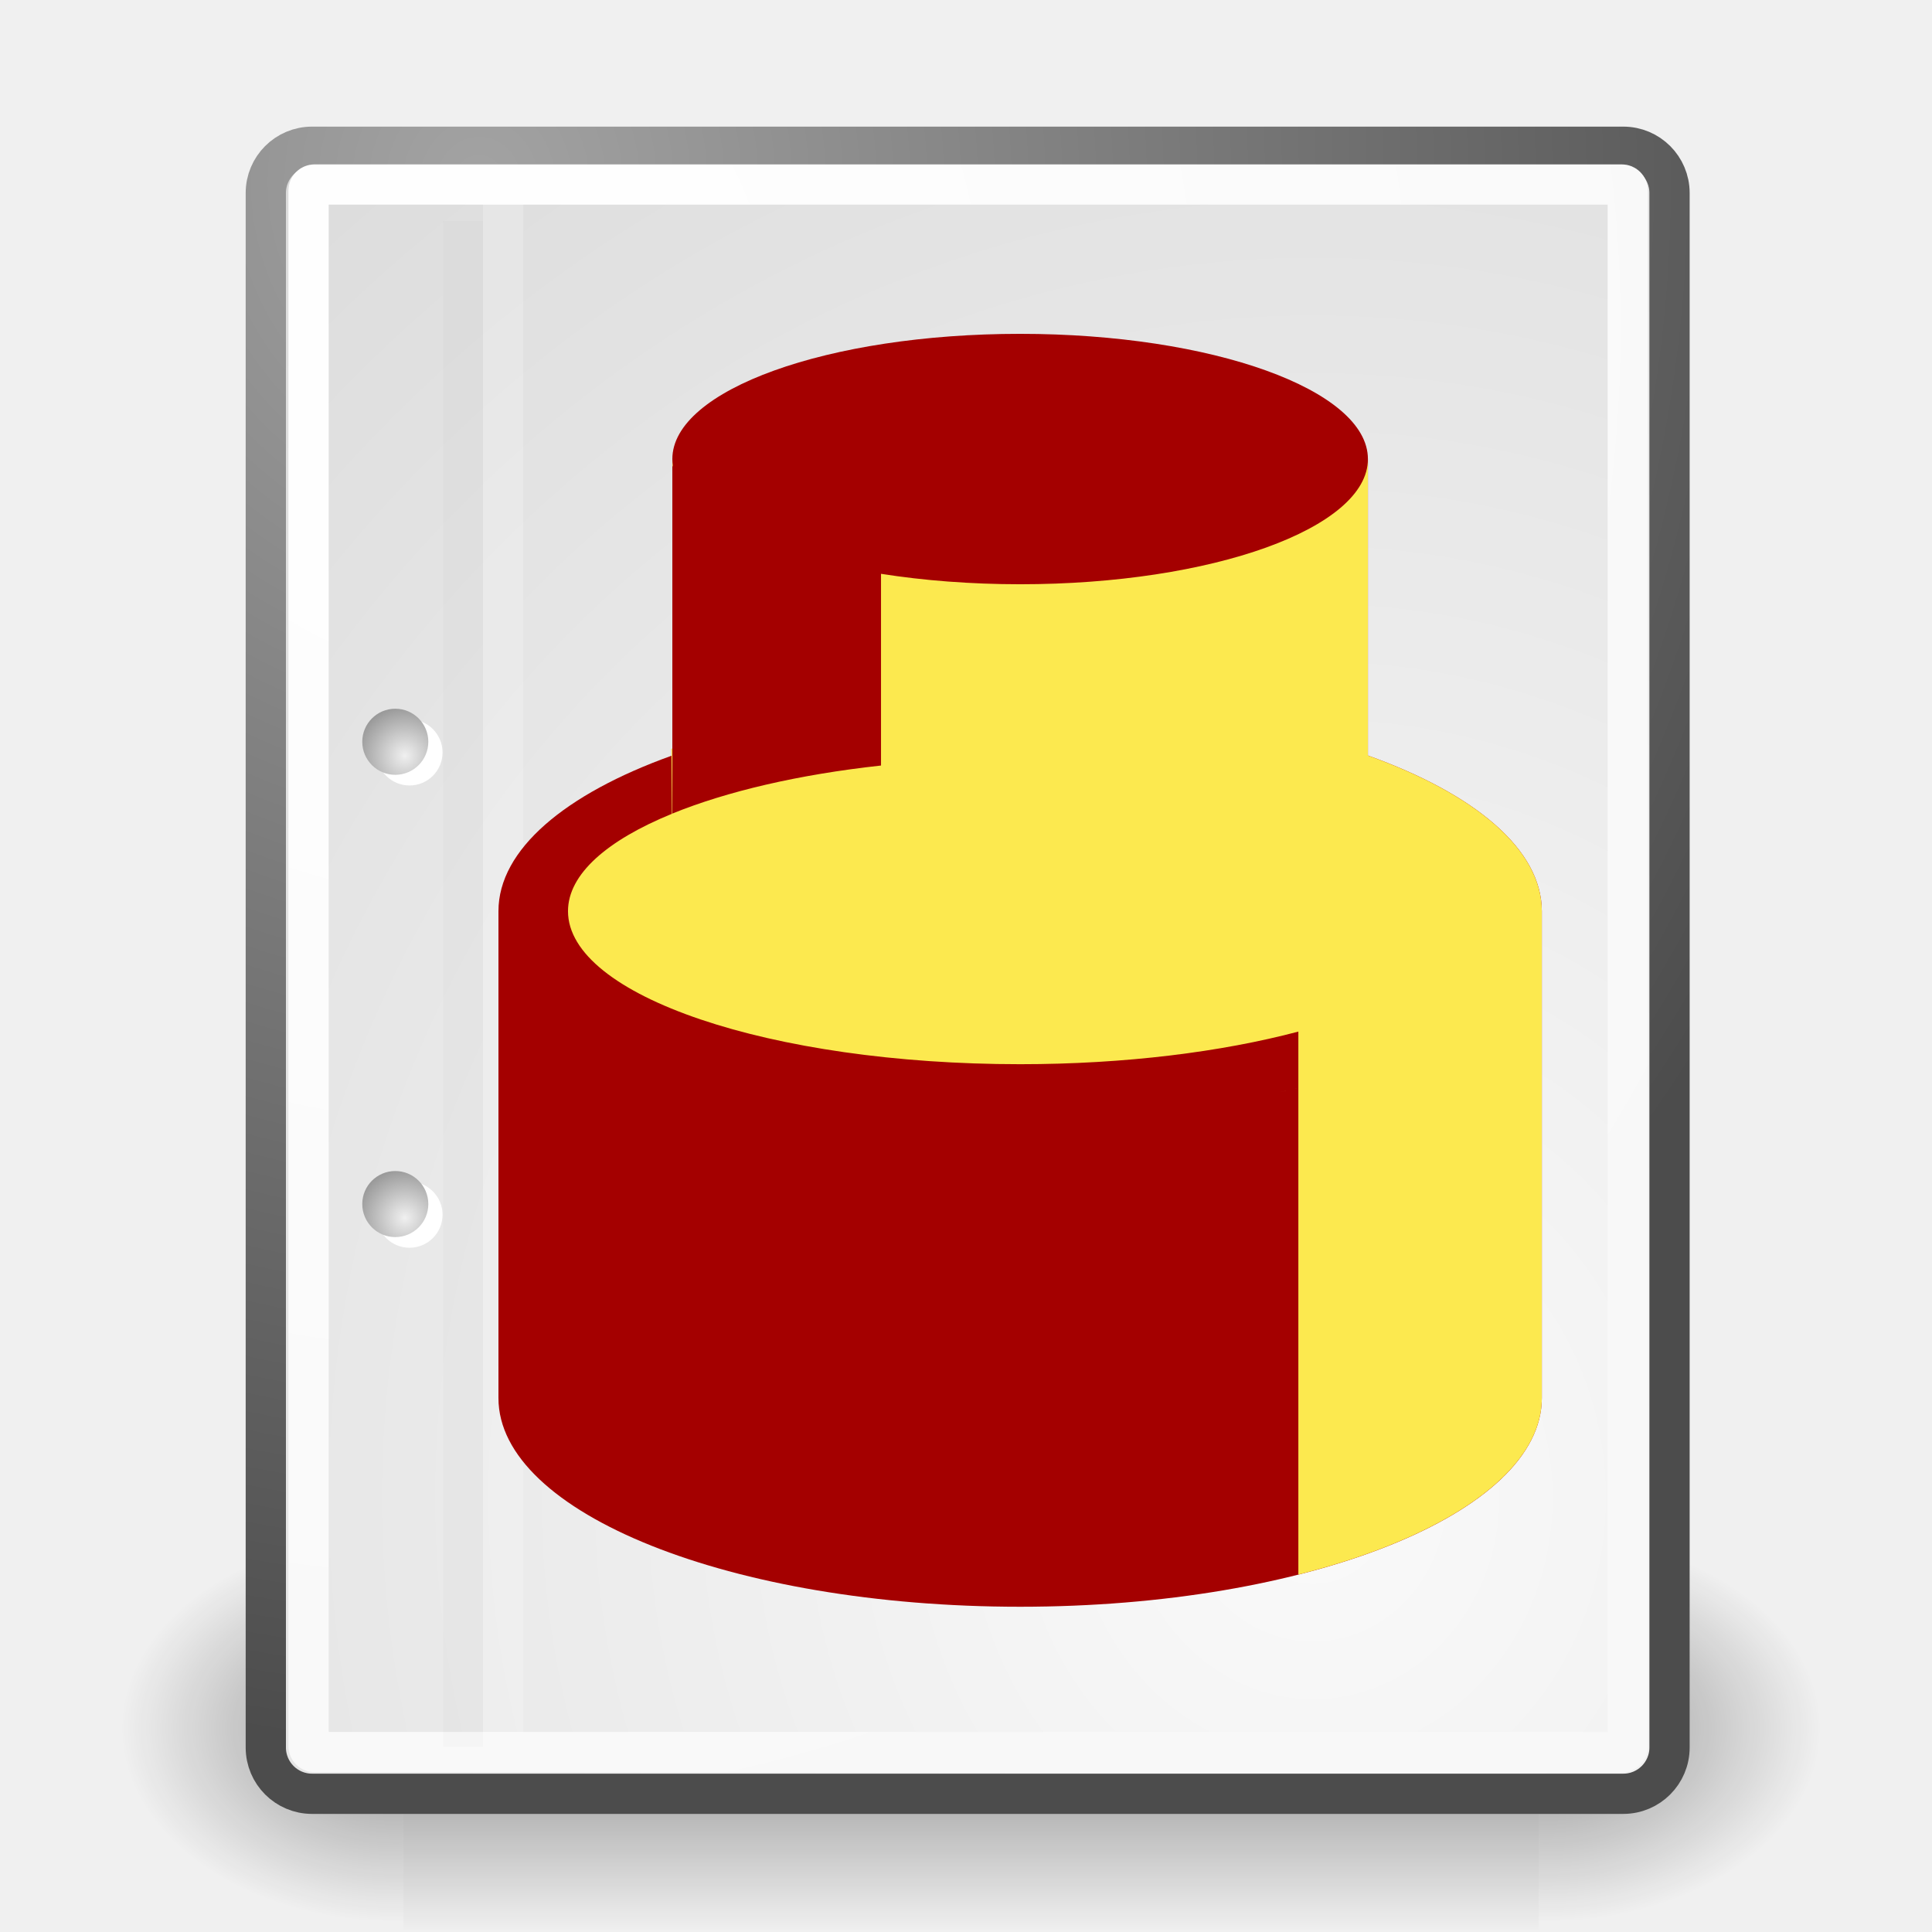
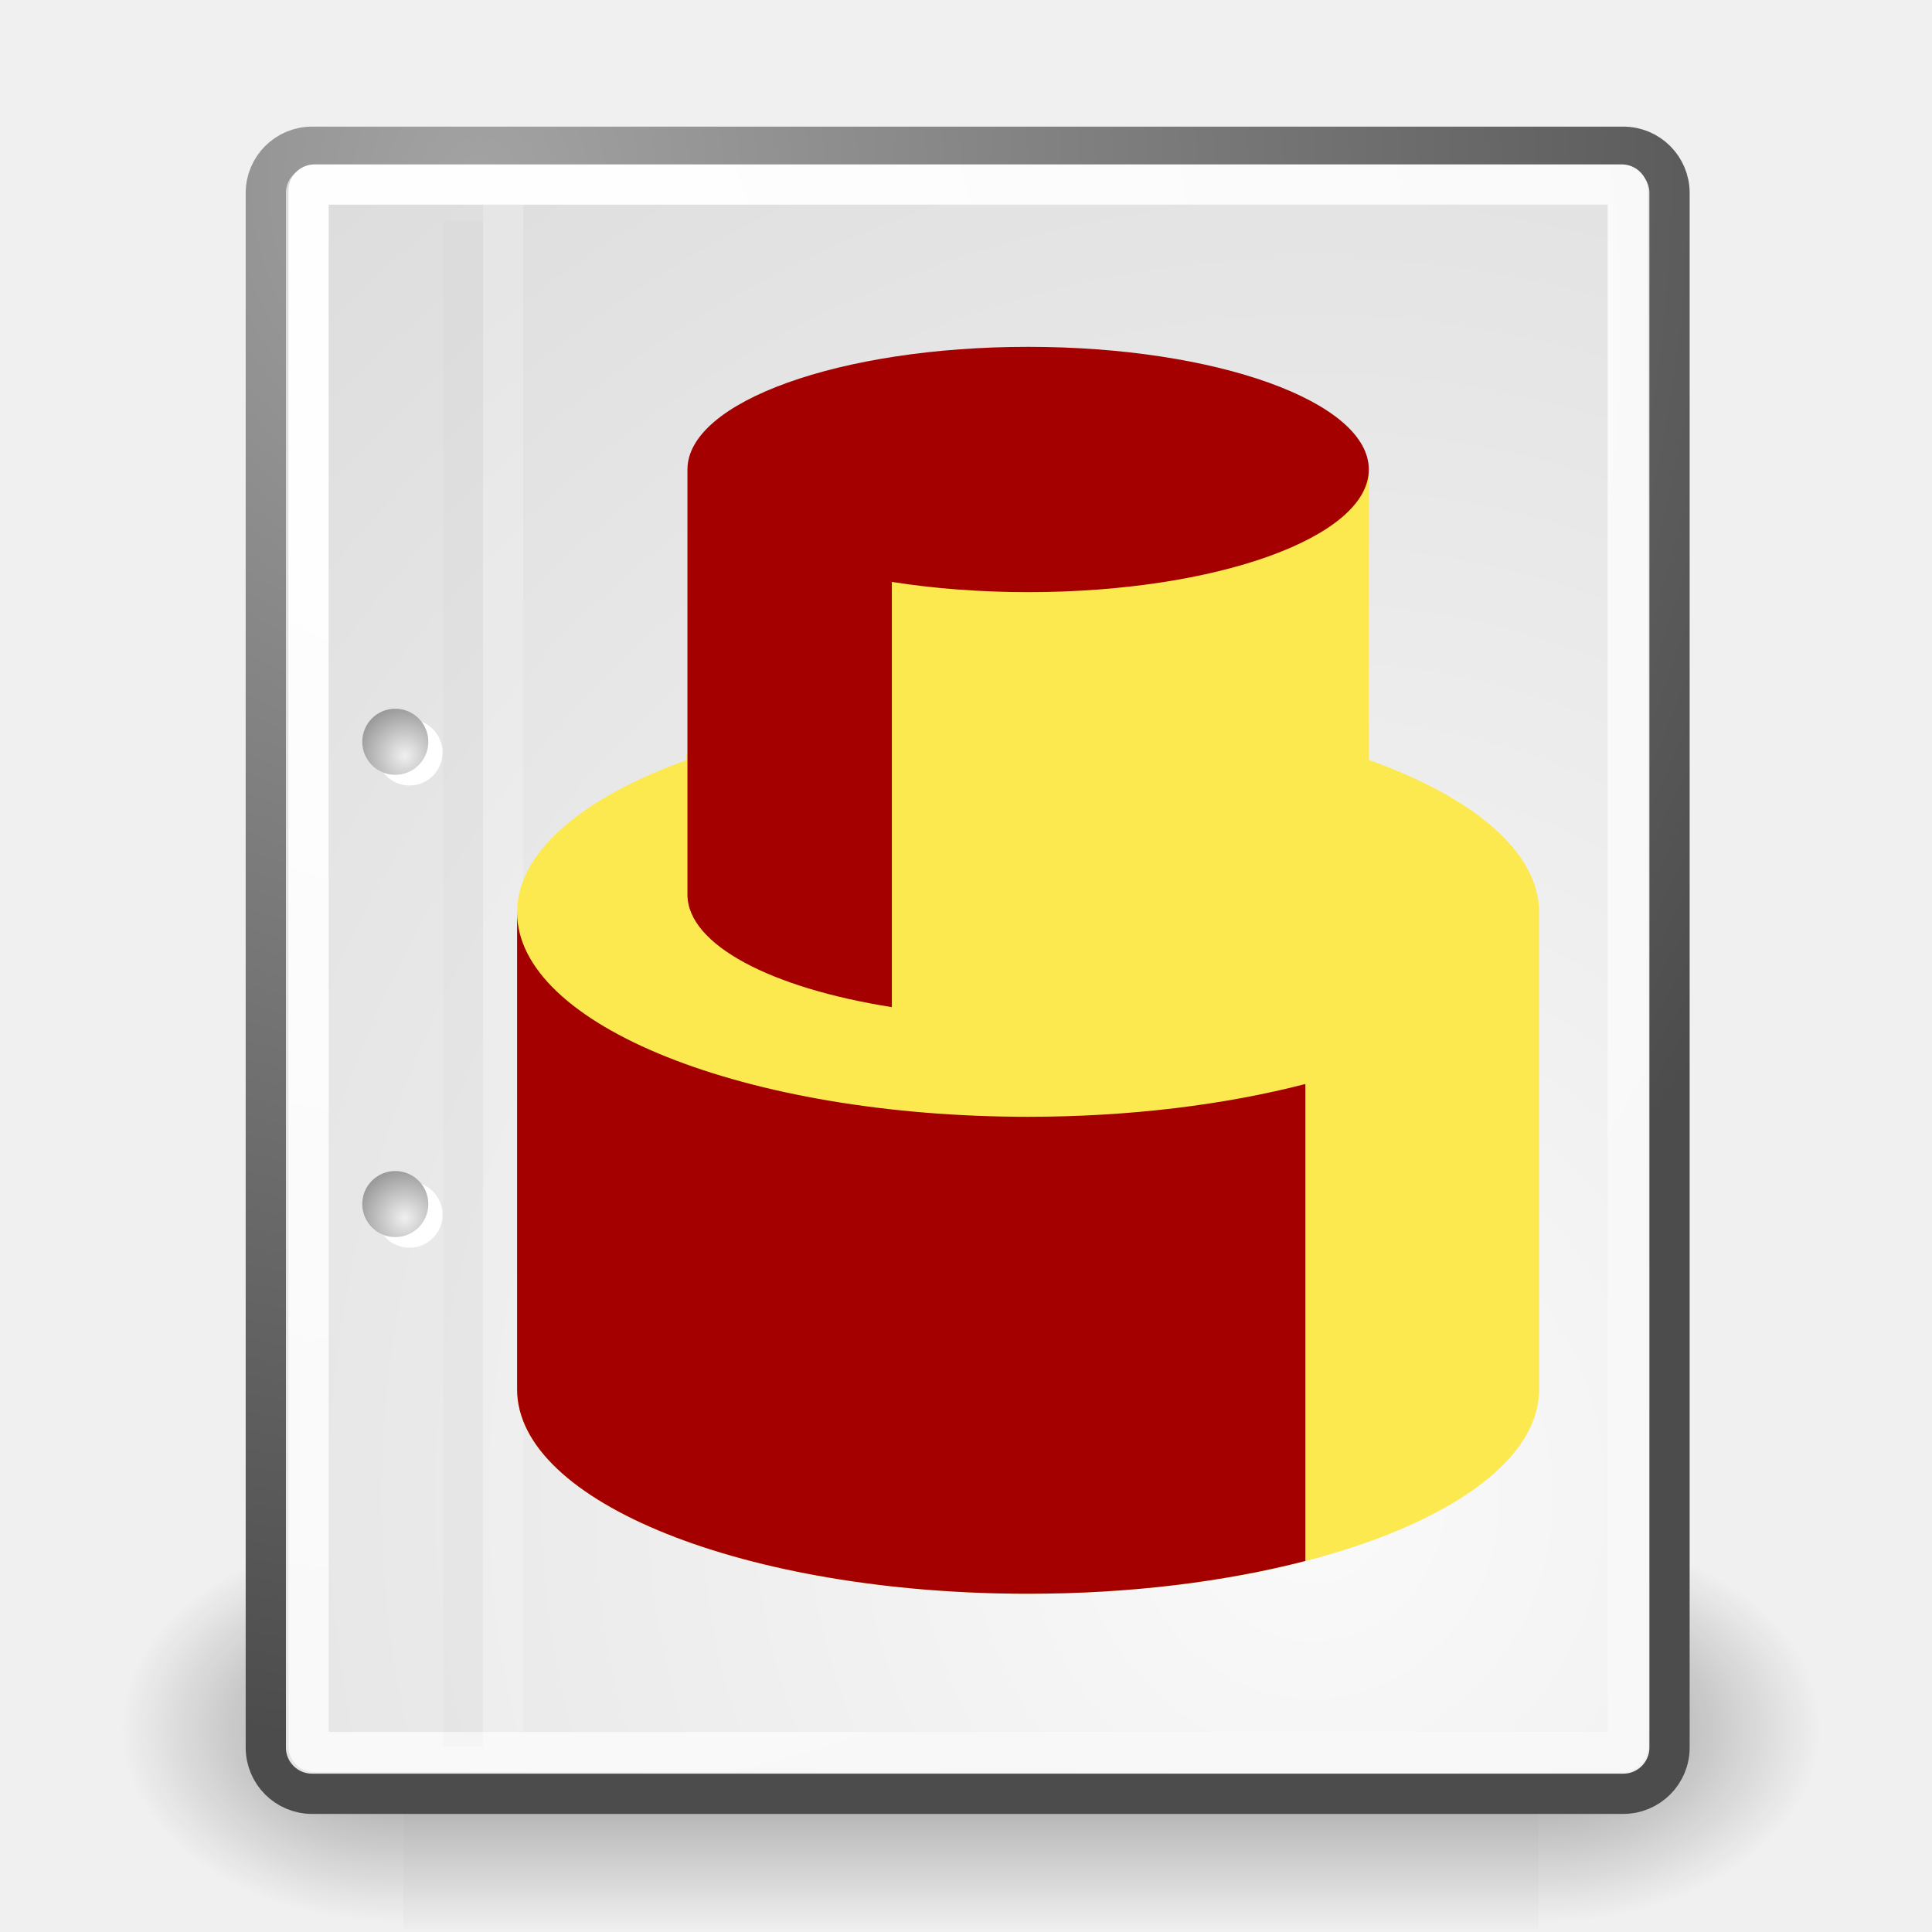
<svg xmlns="http://www.w3.org/2000/svg" xmlns:xlink="http://www.w3.org/1999/xlink" id="svg249" height="48px" width="48px" version="1.1">
  <defs id="defs3">
    <radialGradient xlink:href="#linearGradient5060" id="radialGradient6719" gradientUnits="userSpaceOnUse" gradientTransform="matrix(-2.774389,0,0,1.969706,112.7623,-872.8854)" cx="605.714" cy="486.648" fx="605.714" fy="486.648" r="117.143" />
    <linearGradient id="linearGradient5060">
      <stop style="stop-color:black;stop-opacity:1;" offset="0" id="stop5062" />
      <stop style="stop-color:black;stop-opacity:0;" offset="1" id="stop5064" />
    </linearGradient>
    <radialGradient xlink:href="#linearGradient5060" id="radialGradient6717" gradientUnits="userSpaceOnUse" gradientTransform="matrix(2.774389,0,0,1.969706,-1891.633,-872.8854)" cx="605.714" cy="486.648" fx="605.714" fy="486.648" r="117.143" />
    <linearGradient id="linearGradient5048">
      <stop style="stop-color:black;stop-opacity:0;" offset="0" id="stop5050" />
      <stop id="stop5056" offset="0.5" style="stop-color:black;stop-opacity:1;" />
      <stop style="stop-color:black;stop-opacity:0;" offset="1" id="stop5052" />
    </linearGradient>
    <linearGradient xlink:href="#linearGradient5048" id="linearGradient6715" gradientUnits="userSpaceOnUse" gradientTransform="matrix(2.774389,0,0,1.969706,-1892.179,-872.8854)" x1="302.857" y1="366.648" x2="302.857" y2="609.505" />
    <linearGradient id="linearGradient4542">
      <stop style="stop-color:#000000;stop-opacity:1;" offset="0" id="stop4544" />
      <stop style="stop-color:#000000;stop-opacity:0;" offset="1" id="stop4546" />
    </linearGradient>
    <linearGradient id="linearGradient15662">
      <stop id="stop15664" offset="0" style="stop-color:#ffffff;stop-opacity:1;" />
      <stop id="stop15666" offset="1" style="stop-color:#f8f8f8;stop-opacity:1;" />
    </linearGradient>
    <radialGradient id="aigrd3" cx="20.892" cy="64.568" r="5.257" fx="20.892" fy="64.568" gradientUnits="userSpaceOnUse">
      <stop offset="0" style="stop-color:#F0F0F0" id="stop15573" />
      <stop offset="1" style="stop-color:#9a9a9a;stop-opacity:1;" id="stop15575" />
    </radialGradient>
    <radialGradient id="aigrd2" cx="20.892" cy="114.568" r="5.256" fx="20.892" fy="114.568" gradientUnits="userSpaceOnUse">
      <stop offset="0" style="stop-color:#F0F0F0" id="stop15566" />
      <stop offset="1" style="stop-color:#9a9a9a;stop-opacity:1;" id="stop15568" />
    </radialGradient>
    <linearGradient id="linearGradient269">
      <stop id="stop270" offset="0" style="stop-color:#a3a3a3;stop-opacity:1;" />
      <stop id="stop271" offset="1" style="stop-color:#4c4c4c;stop-opacity:1;" />
    </linearGradient>
    <linearGradient id="linearGradient259">
      <stop id="stop260" offset="0" style="stop-color:#fafafa;stop-opacity:1;" />
      <stop id="stop261" offset="1" style="stop-color:#bbbbbb;stop-opacity:1;" />
    </linearGradient>
    <radialGradient xlink:href="#linearGradient269" id="radialGradient15656" gradientUnits="userSpaceOnUse" gradientTransform="matrix(0.968273,0,0,1.032767,3.353553,0.646447)" cx="8.824" cy="3.756" fx="8.824" fy="3.756" r="37.752" />
    <radialGradient xlink:href="#linearGradient259" id="radialGradient15658" gradientUnits="userSpaceOnUse" gradientTransform="scale(0.960493,1.041132)" cx="33.967" cy="35.737" fx="33.967" fy="35.737" r="86.708" />
    <radialGradient xlink:href="#linearGradient15662" id="radialGradient15668" gradientUnits="userSpaceOnUse" gradientTransform="matrix(0.968273,0,0,1.032767,3.353553,0.646447)" cx="8.144" cy="7.268" fx="8.144" fy="7.268" r="38.159" />
    <radialGradient r="5.256" fy="114.568" fx="20.892" cy="114.568" cx="20.892" gradientTransform="matrix(0.229703,0,0,0.229703,4.613529,3.979808)" gradientUnits="userSpaceOnUse" id="radialGradient2283" xlink:href="#aigrd2" />
    <radialGradient r="5.257" fy="64.568" fx="20.892" cy="64.568" cx="20.892" gradientTransform="matrix(0.229703,0,0,0.229703,4.613529,3.979808)" gradientUnits="userSpaceOnUse" id="radialGradient2285" xlink:href="#aigrd3" />
    <radialGradient xlink:href="#linearGradient4542" id="radialGradient4548" cx="24.307" cy="42.078" fx="24.307" fy="42.078" r="15.822" gradientTransform="matrix(1,0,0,0.284916,0,30.08928)" gradientUnits="userSpaceOnUse" />
  </defs>
  <g id="layer6">
    <g style="display:inline" transform="matrix(2.105461e-2,0,0,2.086758e-2,42.85172,41.1536)" id="g6707">
      <rect style="opacity:0.402;color:black;fill:url(#linearGradient6715);fill-opacity:1;fill-rule:nonzero;stroke:none;stroke-width:1;stroke-linecap:round;stroke-linejoin:miter;marker:none;marker-start:none;marker-mid:none;marker-end:none;stroke-miterlimit:4;stroke-dasharray:none;stroke-dashoffset:0;stroke-opacity:1;visibility:visible;display:inline;overflow:visible" id="rect6709" width="1339.633" height="478.357" x="-1559.252" y="-150.697" />
      <path style="opacity:0.402;color:black;fill:url(#radialGradient6717);fill-opacity:1;fill-rule:nonzero;stroke:none;stroke-width:1;stroke-linecap:round;stroke-linejoin:miter;marker:none;marker-start:none;marker-mid:none;marker-end:none;stroke-miterlimit:4;stroke-dasharray:none;stroke-dashoffset:0;stroke-opacity:1;visibility:visible;display:inline;overflow:visible" d="M -219.619,-150.68 C -219.619,-150.68 -219.619,327.65 -219.619,327.65 C -76.745,328.551 125.781,220.481 125.781,88.454 C 125.781,-43.572 -33.655,-150.68 -219.619,-150.68 z " id="path6711" />
      <path id="path6713" d="M -1559.252,-150.68 C -1559.252,-150.68 -1559.252,327.65 -1559.252,327.65 C -1702.127,328.551 -1904.652,220.481 -1904.652,88.454 C -1904.652,-43.572 -1745.216,-150.68 -1559.252,-150.68 z " style="opacity:0.402;color:black;fill:url(#radialGradient6719);fill-opacity:1;fill-rule:nonzero;stroke:none;stroke-width:1;stroke-linecap:round;stroke-linejoin:miter;marker:none;marker-start:none;marker-mid:none;marker-end:none;stroke-miterlimit:4;stroke-dasharray:none;stroke-dashoffset:0;stroke-opacity:1;visibility:visible;display:inline;overflow:visible" />
    </g>
  </g>
  <g style="display:inline" id="layer1">
    <rect style="color:#000000;fill:url(#radialGradient15658);fill-opacity:1;fill-rule:nonzero;stroke:url(#radialGradient15656);stroke-width:1;stroke-linecap:round;stroke-linejoin:round;stroke-miterlimit:4;stroke-dashoffset:0;stroke-opacity:1;marker:none;marker-start:none;marker-mid:none;marker-end:none;visibility:visible;display:block;overflow:visible" id="rect15391" width="34.875" height="40.92" x="6.604" y="3.646" ry="1.149" />
    <rect style="color:#000000;fill:none;fill-opacity:1;fill-rule:nonzero;stroke:url(#radialGradient15668);stroke-width:1;stroke-linecap:round;stroke-linejoin:round;stroke-miterlimit:4;stroke-dashoffset:0;stroke-opacity:1;marker:none;marker-start:none;marker-mid:none;marker-end:none;visibility:visible;display:block;overflow:visible" id="rect15660" width="32.776" height="38.946" x="7.666" y="4.584" ry="0.149" rx="0.149" />
    <g transform="translate(0.646447,-3.798933e-2)" id="g2270">
      <g id="g1440" style="fill:#ffffff;fill-opacity:1;fill-rule:nonzero;stroke:#000000;stroke-miterlimit:4" transform="matrix(0.229703,0,0,0.229703,4.967081,4.244972)">
        <radialGradient id="radialGradient1442" cx="20.892" cy="114.568" r="5.256" fx="20.892" fy="114.568" gradientUnits="userSpaceOnUse">
          <stop offset="0" style="stop-color:#F0F0F0" id="stop1444" />
          <stop offset="1" style="stop-color:#474747" id="stop1446" />
        </radialGradient>
        <path style="stroke:none" d="M 23.428,113.07 C 23.428,115.043 21.828,116.642 19.855,116.642 C 17.881,116.642 16.282,115.042 16.282,113.07 C 16.282,111.096 17.882,109.497 19.855,109.497 C 21.828,109.497 23.428,111.097 23.428,113.07 z " id="path1448" />
        <radialGradient id="radialGradient1450" cx="20.892" cy="64.568" r="5.257" fx="20.892" fy="64.568" gradientUnits="userSpaceOnUse">
          <stop offset="0" style="stop-color:#F0F0F0" id="stop1452" />
          <stop offset="1" style="stop-color:#474747" id="stop1454" />
        </radialGradient>
        <path style="stroke:none" d="M 23.428,63.07 C 23.428,65.043 21.828,66.643 19.855,66.643 C 17.881,66.643 16.282,65.043 16.282,63.07 C 16.282,61.096 17.882,59.497 19.855,59.497 C 21.828,59.497 23.428,61.097 23.428,63.07 z " id="path1456" />
      </g>
      <path style="fill:url(#radialGradient2283);fill-rule:nonzero;stroke:none;stroke-miterlimit:4" d="M 9.995,29.952 C 9.995,30.406 9.627,30.773 9.174,30.773 C 8.721,30.773 8.354,30.405 8.354,29.952 C 8.354,29.499 8.721,29.132 9.174,29.132 C 9.627,29.132 9.995,29.499 9.995,29.952 z " id="path15570" />
      <path style="fill:url(#radialGradient2285);fill-rule:nonzero;stroke:none;stroke-miterlimit:4" d="M 9.995,18.467 C 9.995,18.92 9.627,19.288 9.174,19.288 C 8.721,19.288 8.354,18.92 8.354,18.467 C 8.354,18.014 8.721,17.646 9.174,17.646 C 9.627,17.646 9.995,18.014 9.995,18.467 z " id="path15577" />
    </g>
    <path style="fill:none;fill-opacity:0.75;fill-rule:evenodd;stroke:#000000;stroke-width:0.989;stroke-linecap:butt;stroke-linejoin:miter;stroke-miterlimit:4;stroke-opacity:0.018" d="M 11.506,5.494 L 11.506,43.401" id="path15672" />
    <path style="fill:none;fill-opacity:0.75;fill-rule:evenodd;stroke:#ffffff;stroke-width:1;stroke-linecap:butt;stroke-linejoin:miter;stroke-miterlimit:4;stroke-opacity:0.205" d="M 12.5,5.021 L 12.5,43.038" id="path15674" />
  </g>
  <g id="layer5" style="display:inline" />
  <g id="layer2">
-     <g transform="translate(-422.692,-840.4358)" id="g3935">
-       <g id="g3100" transform="matrix(0.1728143,0,0,0.1728143,426.4351,703.6762)">
-         <path style="fill:#a40000;fill-opacity:1;fill-rule:nonzero;stroke:none" d="m 125,839.362 c -27.614,0 -50,8.059 -50,18 l 0,10.406 0,10 0,10 0,10 0,1.25 -0.125,0 0,1 C 59.599,905.51 50,913.5 50,922.362 l 0,10 0,10 0,10 0,10 0,10 0,10 0,10 c 0,16.569 33.579,30 75,30 41.421,0 75,-13.431 75,-30 l 0,-10 0,-10 0,-10 0,-10 0,-10 0,-10 0,-10 c 0,-8.886 -9.654,-16.882 -25,-22.375 l 0,-0.625 0,-4.75 0,-7.25 0,-10 0,-10 0,-10 c 0,-9.941 -22.386,-18 -50,-18 z" id="path9518-1" />
-         <path style="fill:#fce94f;fill-opacity:1;fill-rule:nonzero;stroke:none" d="m 75,857.362 0,1.156 c 0,-0.075 0.049,-0.147 0.062,-0.219 -0.003,-0.02 0.003,-0.042 0,-0.062 C 75.025,857.951 75,857.652 75,857.362 z m 100,0 c 0,9.941 -22.386,18 -50,18 -7.113,0 -13.874,-0.536 -20,-1.5 l 0,19.594 0,7.969 c -11.869,1.297 -22.212,3.732 -30,6.906 l 0,-9.312 -0.125,0 0.062,9.344 c -9.309,3.806 -14.938,8.672 -14.938,14 0,12.15 29.101,22 65,22 15.097,0 28.966,-1.765 40,-4.688 l 0,8.062 0,70 c 21.021,-5.315 35,-14.692 35,-25.375 l 0,-10 0,-10 0,-10 0,-10 0,-10 0,-10 0,-10 c 0,-8.886 -9.654,-16.882 -25,-22.375 l 0,-0.625 0,-4.75 0,-7.25 0,-10 0,-9.594 0,-0.406 0,-10 z m -107.5,45.75 c -0.458,0.218 -0.902,0.433 -1.344,0.656 0.437,-0.221 0.892,-0.441 1.344,-0.656 z m -3.938,2.062 c -0.489,0.279 -0.972,0.558 -1.438,0.844 0.466,-0.285 0.949,-0.565 1.438,-0.844 z m -13.062,13.75 c -0.08,0.28 -0.158,0.562 -0.219,0.844 0.061,-0.285 0.138,-0.561 0.219,-0.844 z m 114.25,28.875 c -1.309,0.328 -2.639,0.641 -4,0.938 1.366,-0.297 2.687,-0.608 4,-0.938 z m -9.469,2 c -1.365,0.242 -2.75,0.478 -4.156,0.688 1.409,-0.21 2.789,-0.446 4.156,-0.688 z" id="path3796" />
+     <g transform="translate(-462.9681,-840.4141)" id="g3935">
+       <g transform="matrix(0.1692849,0,0,0.1692849,467.3512,706.9399)" id="g3126">
+         <path id="path9518" d="m 75,857.362 0,10 0,0.406 0,10 0,10 0,10 0,1.25 -0.125,0 0,1 C 59.599,905.51 50,913.5 50,922.362 l 0,10 0,10 0,10 0,10 0,10 0,10 0,10 c 0,16.569 33.579,30 75,30 41.421,0 75,-13.431 75,-30 l 0,-10 0,-10 0,-10 0,-10 0,-10 0,-10 0,-10 c 0,-8.886 -9.654,-16.882 -25,-22.375 l 0,-0.625 0,-4.75 0,-7.25 0,-10 0,-9.594 0,-0.406 0,-10 -100,0 z" style="fill:#fce94f;fill-opacity:1;fill-rule:nonzero;stroke:none" />
+         <path id="path9468" d="m 125,839.362 c -27.614,0 -50,8.059 -50,18 l 0,10 0,0.406 0,10 0,10 0,10 0,1.25 0,20.75 c 0.041,7.38 12.359,13.722 30,16.5 l 0,-62.406 c 6.126,0.964 12.887,1.5 20,1.5 27.614,0 50,-8.059 50,-18 0,-9.941 -22.386,-18 -50,-18 z m -75,83 0,10 0,10 0,10 0,10 0,10 0,10 0,10 c 0,16.569 33.579,30 75,30 15.005,0 28.964,-1.777 40.688,-4.812 l 0,-70 c -11.723,3.036 -25.682,4.812 -40.688,4.812 -41.421,0 -75,-13.431 -75,-30 z" style="fill:#a40000;fill-opacity:1;fill-rule:nonzero;stroke:none" />
      </g>
    </g>
  </g>
</svg>
